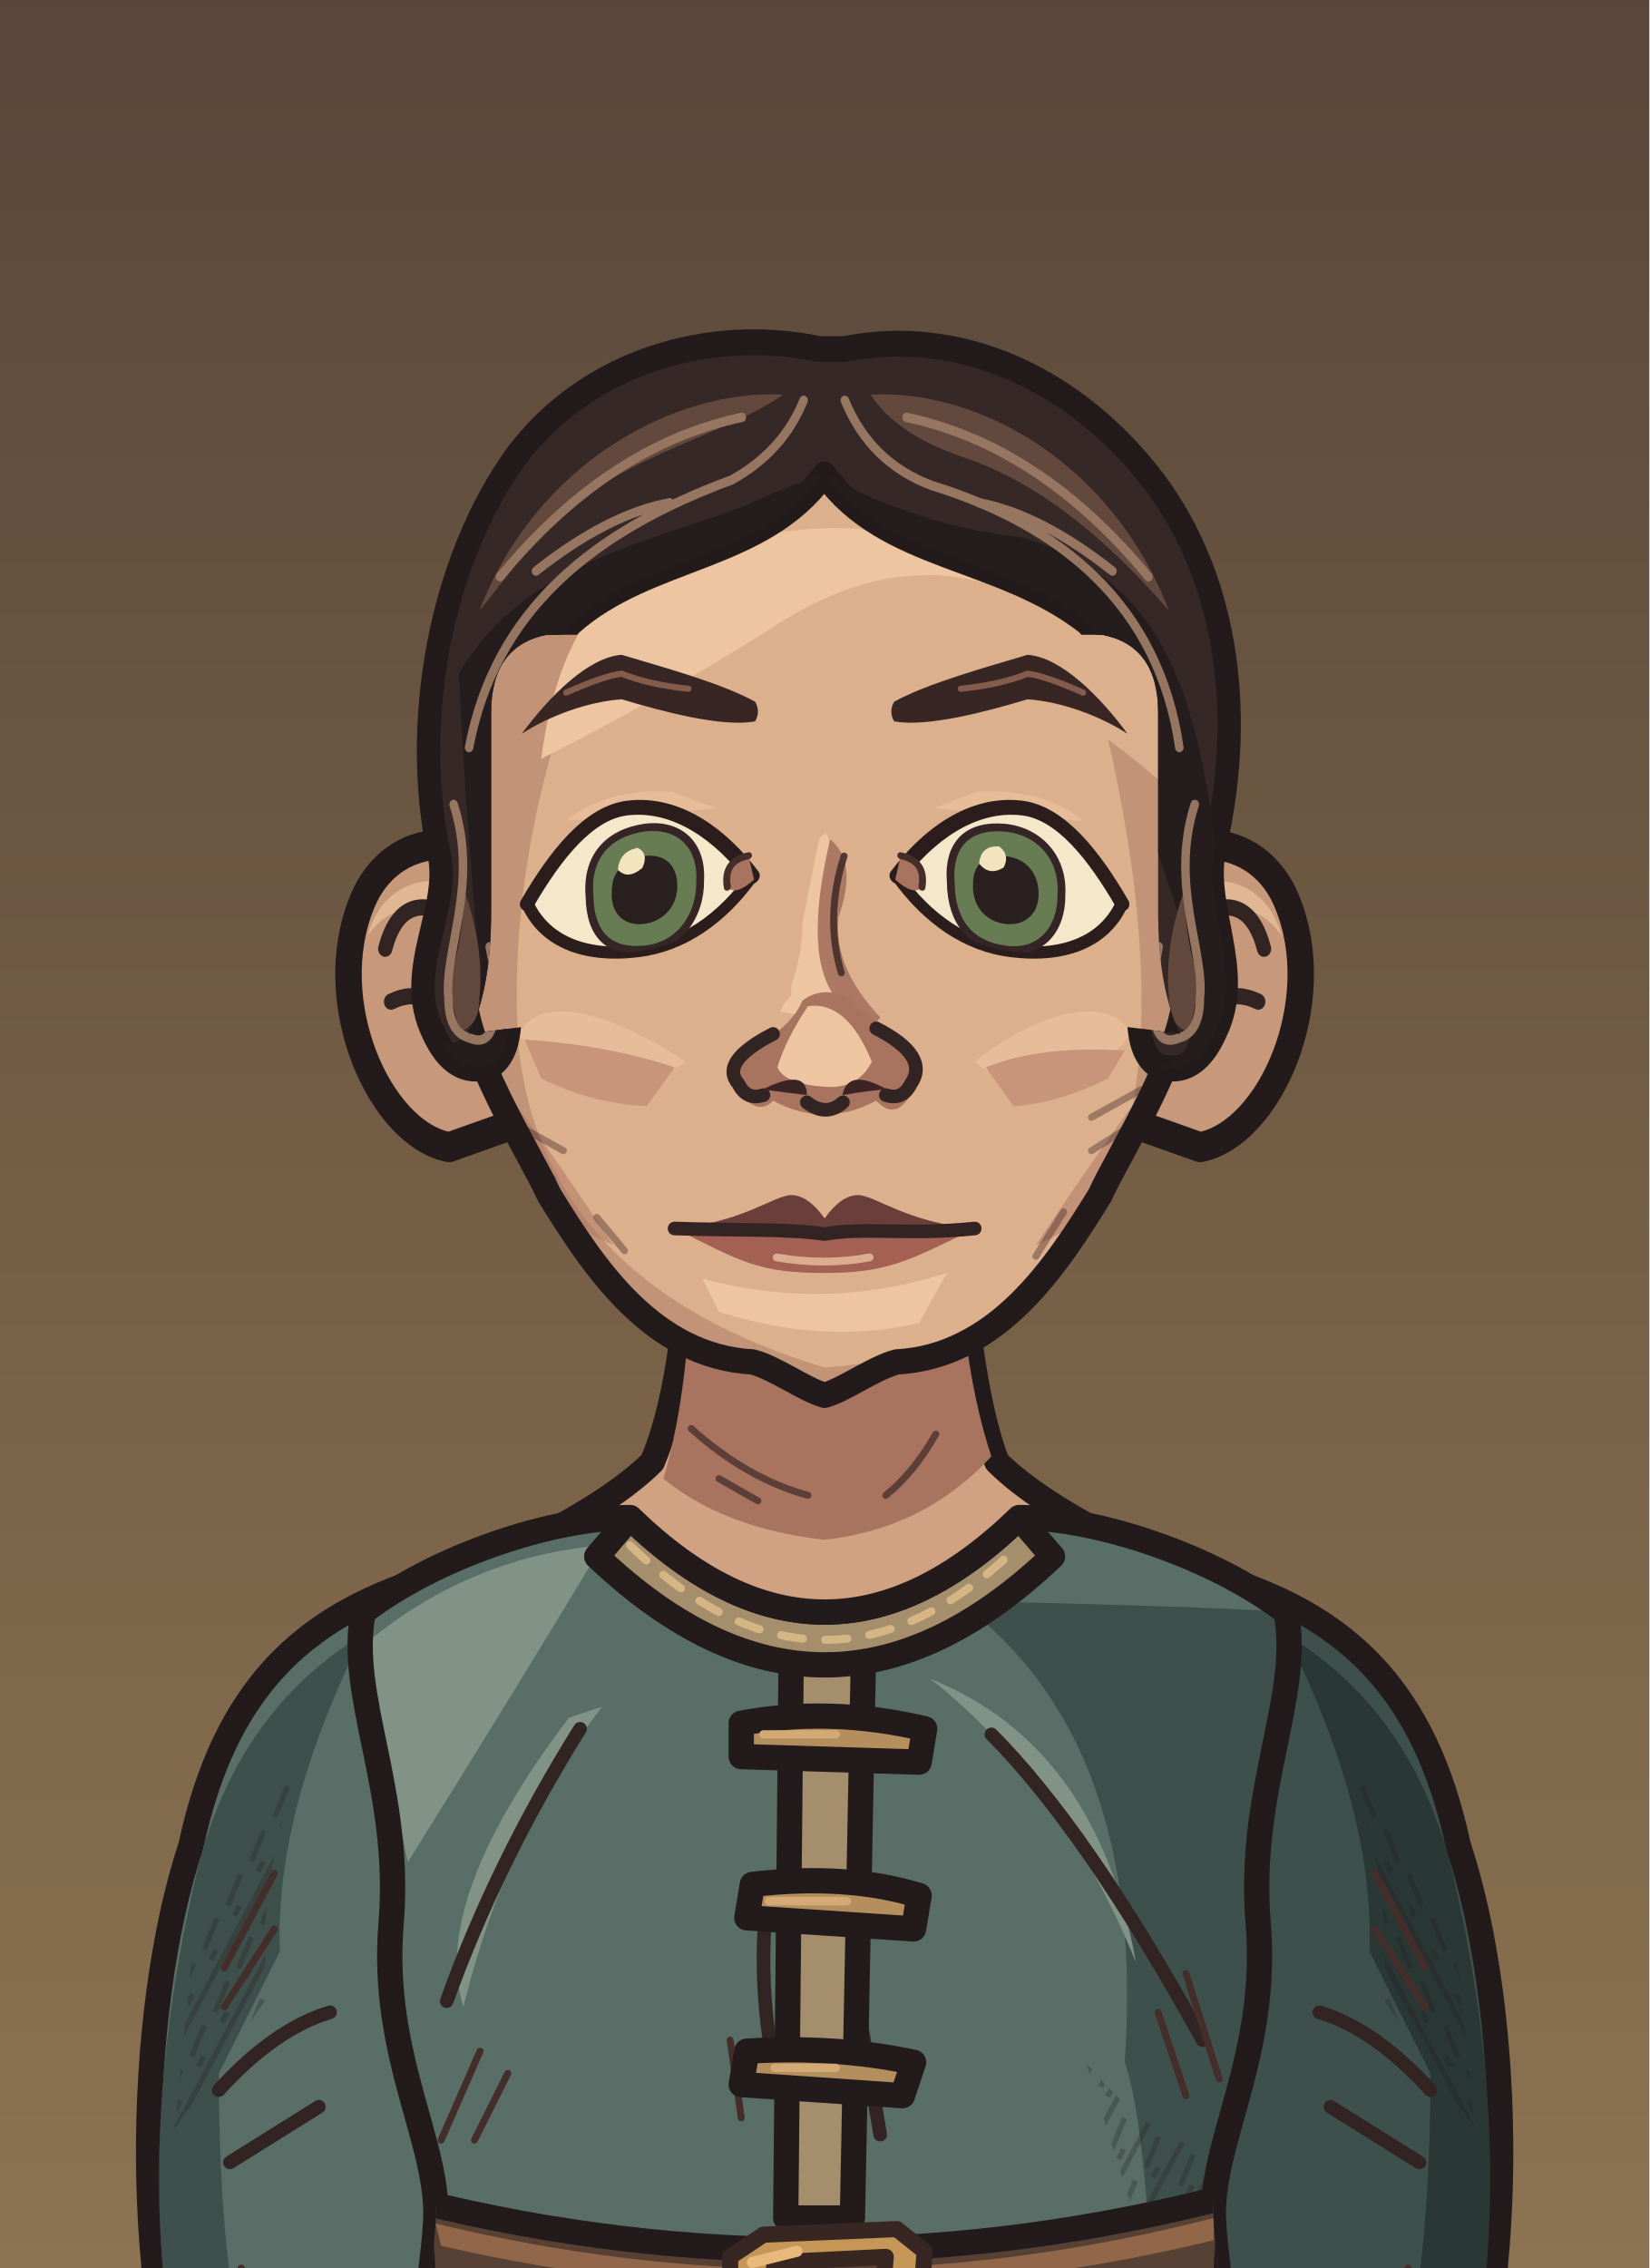
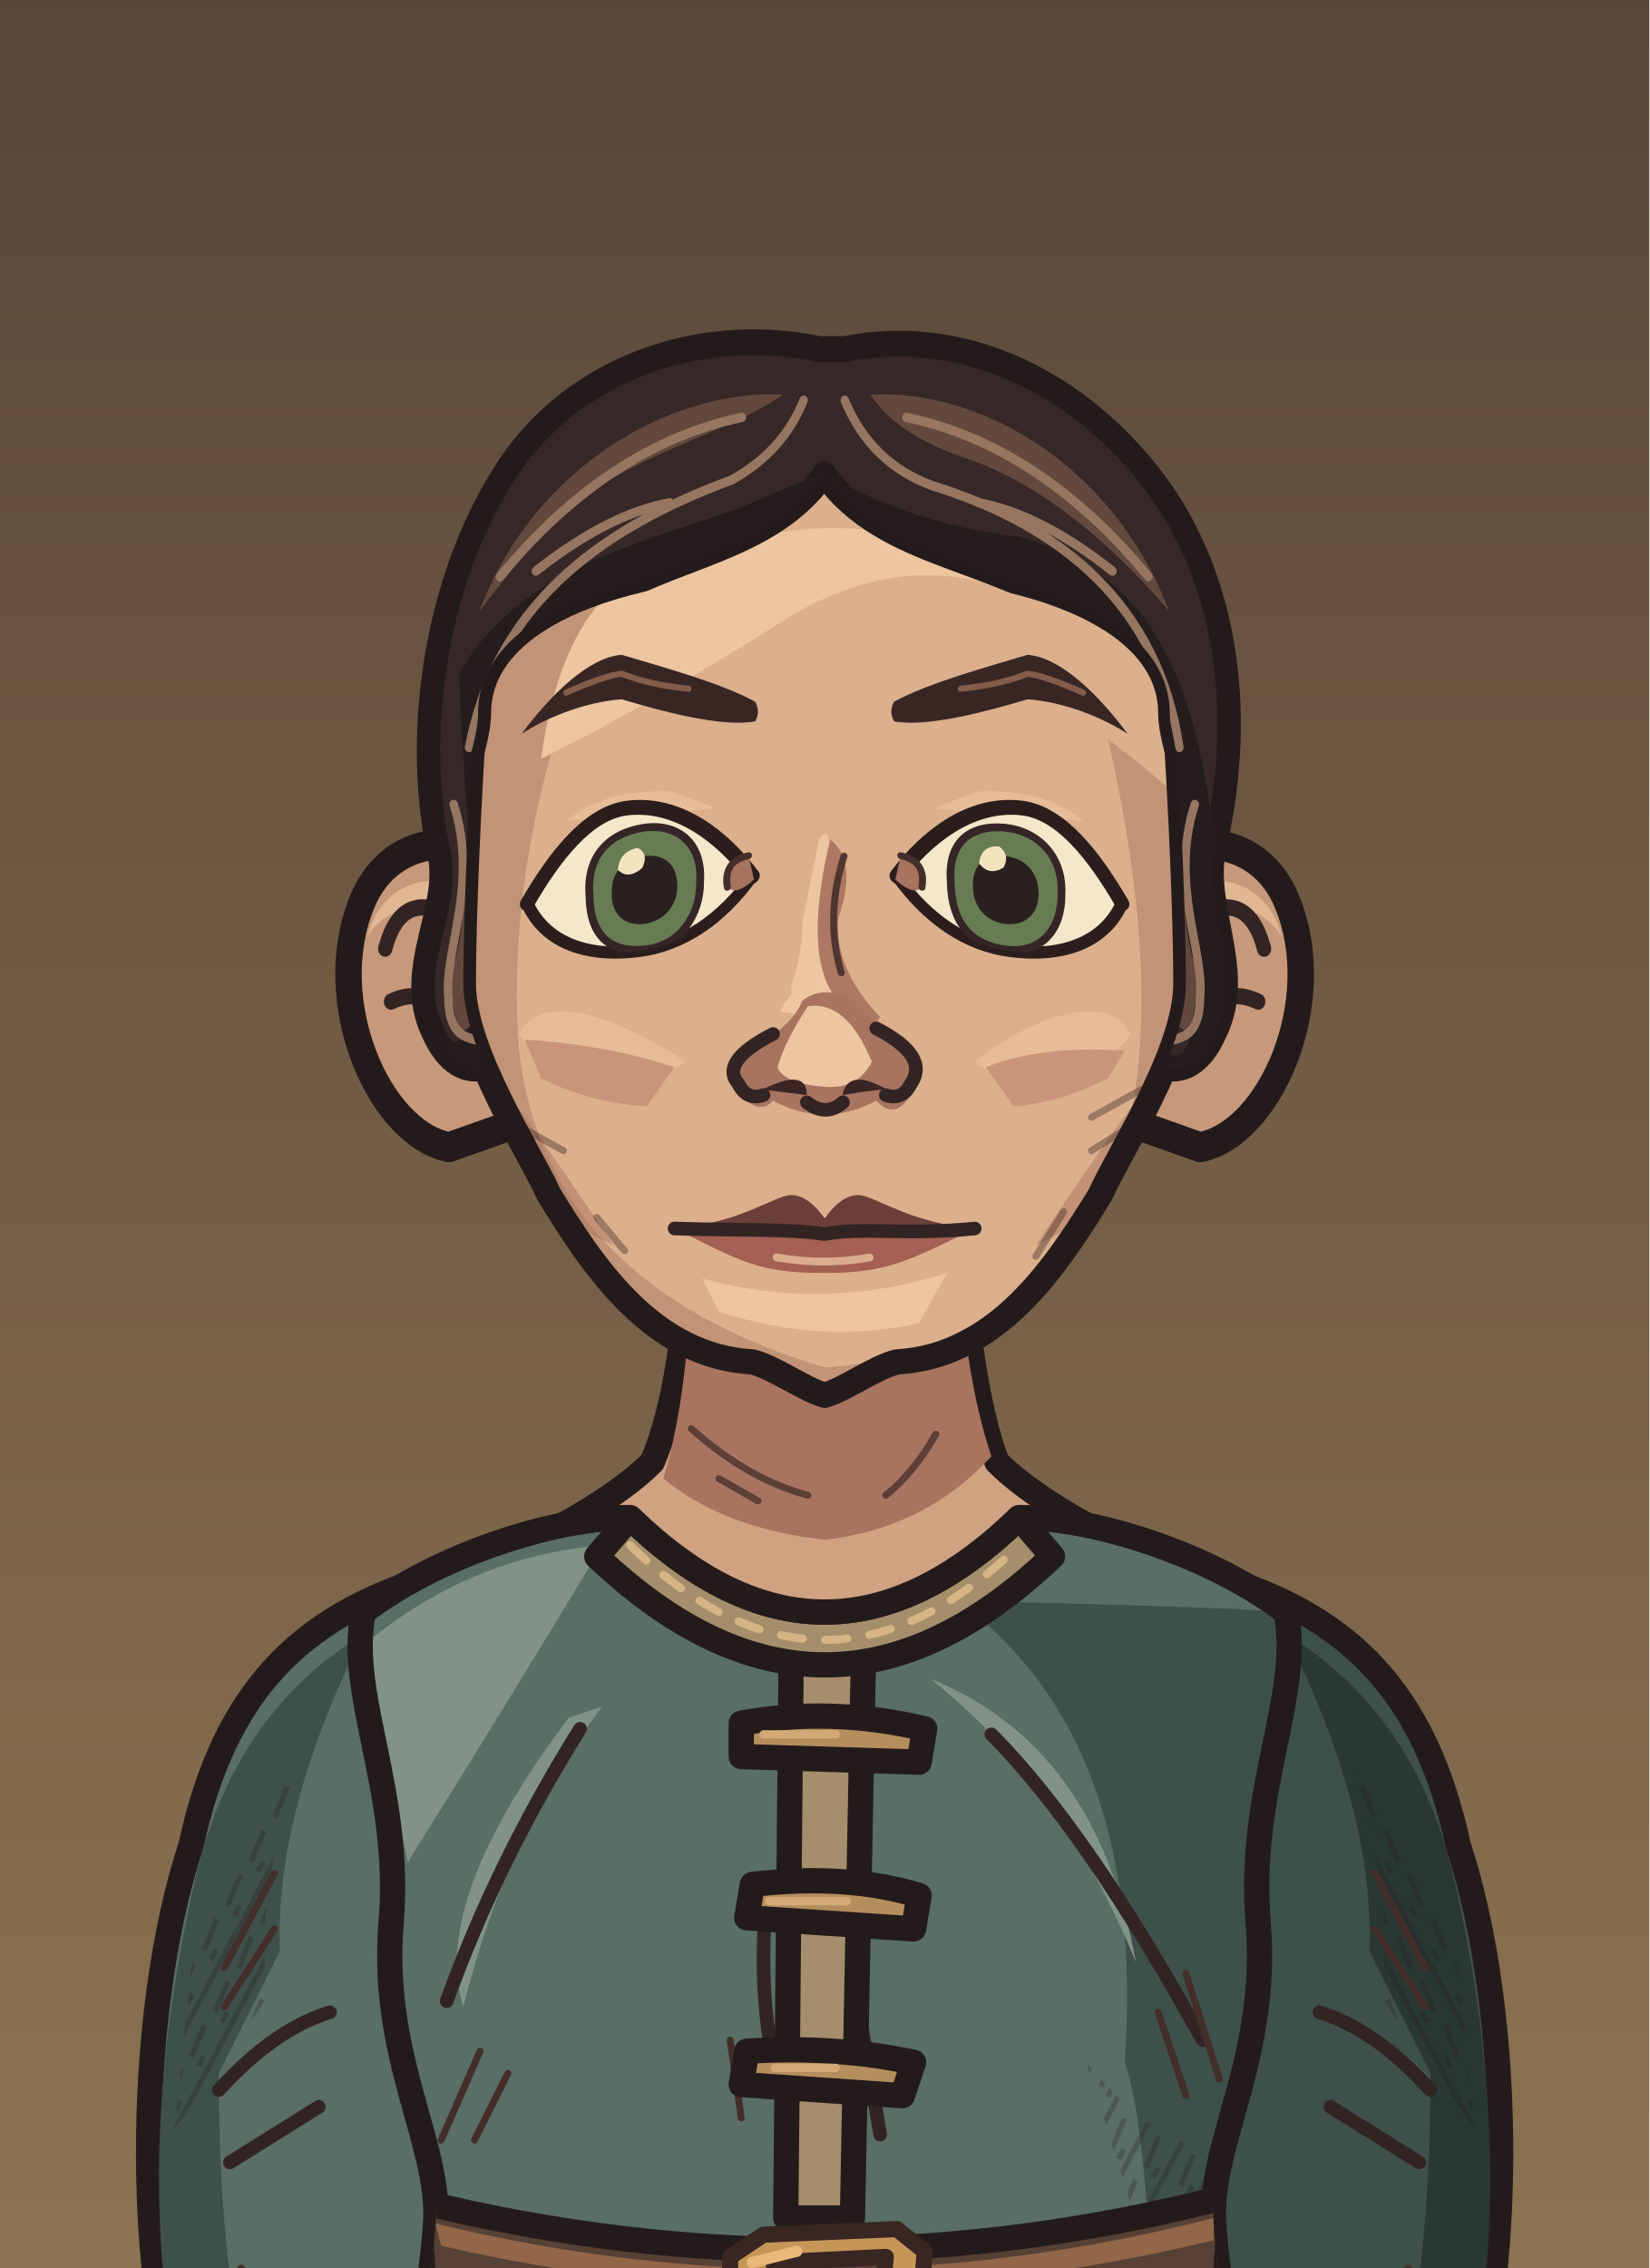
<svg xmlns="http://www.w3.org/2000/svg" xmlns:xlink="http://www.w3.org/1999/xlink" aria-labelledby="title" width="320" height="440" viewBox="0 0 320 440" role="img">
  <defs>
    <style>
      .edge {stroke:#231b1b;stroke-width:4.55;stroke-linecap:round;stroke-linejoin:round}
      .seam {fill:none;stroke:#332424;stroke-width:2.45;stroke-linecap:round;stroke-linejoin:round}
      .etch {fill:none;stroke:#442e2a;stroke-width:1.25;stroke-linecap:round}
      .hair-line {fill:none;stroke:#967661;stroke-width:1.45;stroke-linecap:round}
      .white {fill:#f5e7ca;stroke:#2a1d1c;stroke-width:2.65;stroke-linejoin:round}
      .label {fill:#efdfc1;font:600 20px Georgia,serif}
      .muted {fill:#b8aa96;font:13px 'Segoe UI',sans-serif}
      .section {fill:#dcbb8e;font:600 14px 'Segoe UI',sans-serif}
    </style>
    <linearGradient id="umber" x2="0" y2="1" gradientUnits="objectBoundingBox">
      <stop stop-color="#594639" />
      <stop offset=".56" stop-color="#8e7552" />
      <stop offset="1" stop-color="#3c3029" />
    </linearGradient>
    <linearGradient id="ash" x2="0" y2="1" gradientUnits="objectBoundingBox">
      <stop stop-color="#3b423d" />
      <stop offset=".56" stop-color="#7a7d67" />
      <stop offset="1" stop-color="#242b28" />
    </linearGradient>
    <linearGradient id="rose" x2="0" y2="1" gradientUnits="objectBoundingBox">
      <stop stop-color="#51404a" />
      <stop offset=".56" stop-color="#8a6972" />
      <stop offset="1" stop-color="#372c33" />
    </linearGradient>
    <pattern id="paper-grain" width="63" height="57" patternUnits="userSpaceOnUse">
      <path d="M1 16l2-1m21-4 5-2m16 7 6-1M12 32l3-1m16 11 4-1m20-14 4 1M4 51l5-1m41 0 9-2" fill="none" stroke="#231a1b" stroke-width=".85" opacity=".19" />
      <path d="M4 5l9-1m29 2 2-1M1 40l4-1m12 9 1-1m21-23 4-1m9 12 5-2" fill="none" stroke="#f0dbb5" stroke-width=".85" opacity=".23" />
      <path d="M16 19h.6m13-3h.7m28 6h.7m-39 15h.6m23 4h.6m-12 11h.7m29-39h.7" fill="none" stroke="#21191a" stroke-width="1.2" opacity=".28" stroke-linecap="round" />
    </pattern>
    <pattern id="ink-lines" width="7" height="9" patternUnits="userSpaceOnUse" patternTransform="rotate(28)">
      <path d="M1 -2V10m2.8-8 .6 6m1.9-1v5" stroke="#271d1d" stroke-width=".95" fill="none" opacity=".65" />
    </pattern>
    <radialGradient id="vignette" cx=".5" cy=".39" r=".72">
      <stop offset=".47" stop-color="#20191c" stop-opacity="0" />
      <stop offset="1" stop-color="#20191c" stop-opacity=".48" />
    </radialGradient>
    <g id="firs" fill="currentColor">
      <path d="M10 439Q15 379 12 300L9 220 15 146 15 54 19 80 21 147 28 230 25 326 29 439Z" />
      <path d="M17 169Q27 174 45 174L57 169 49 179 27 187 17 185                M18 194Q29 196 52 192L63 183 56 194 26 205 16 207                M15 225Q46 230 67 218L77 206 71 223 42 238 18 241                M17 252Q48 255 78 245L91 230 84 249 52 266 20 269                M14 282Q40 281 71 278L88 261 84 281 57 291 19 298                M19 312Q43 316 69 310L88 299 84 310 58 322 22 325" />
      <path d="M6 312 0 315V284L11 285M0 266 13 270V250L0 249M0 220 15 221 15 206 0 202                M0 180 16 181V167L0 165M0 141 15 150V138L0 133M0 112 17 127V118L0 104" />
      <path d="M64 440Q55 380 58 324L59 258 63 217 68 222 65 266 68 328 76 440Z                M63 291Q78 294 89 282L100 267 96 283 81 301 62 307                M63 323Q80 323 106 304L98 321 68 339                M63 316Q44 306 37 293L41 307 64 329Z" />
    </g>
    <g id="brambles" fill="none" stroke="currentColor" stroke-linecap="round" stroke-linejoin="round">
      <path stroke-width="3.8" d="M9 440Q13 401 21 380T26 333m-8 57Q39 375 43 352m-28 46Q6 377 0 376M41 440Q41 402 63 385m-20 44q26-6 39-30" />
      <path stroke-width="2" d="M23 364l14-13m-12 4-7-15m20 29 17-4m-15-1 1-11m13 49 2-17m2 14 18-5m-34 32q-12-10-17-10" />
    </g>
    <g id="night-scratches" fill="none" stroke="currentColor" stroke-width="1.2" stroke-linecap="round">
      <path d="M16 113q32-11 54-8m-30 9 16-3m184-40q19-4 44 1m-11 7 19 4                M24 335q33-3 68-16m-44 16 26-4m164-9q31 5 60-3m-39 8 38-3                M27 391q22-6 52-5m168 14q28-8 57-8m-40 11 24-4                M55 178l18-6m177 36 17 3m-12-4 17-1" />
    </g>
    <g id="shirt-setting">
      <rect width="320" height="440" fill="url(#umber)" />
      <path d="M50 217q24 8 64 1l-15 7-56 6m176-90q39-13 70-5l-26 4 28 2-64 6" fill="#856c54" opacity=".5" />
      <use xlink:href="#firs" style="color:#342827" opacity=".52" transform="translate(-26 8)" />
      <use xlink:href="#firs" style="color:#413128" opacity=".58" transform="translate(340 101) scale(-1 .81)" />
      <use xlink:href="#night-scratches" style="color:#dfbb87" opacity=".28" />
      <use xlink:href="#brambles" style="color:#291f22" opacity=".71" />
      <rect width="320" height="440" fill="url(#vignette)" />
      <rect width="320" height="440" fill="url(#paper-grain)" />
    </g>
    <g id="armor-setting">
      <rect width="320" height="440" fill="url(#ash)" />
      <path d="M42 173q49-4 68 3l-43 6 25 3-49 4m151 35q47 10 104-6l-26 14-62 8Z" fill="#707764" opacity=".48" />
      <use xlink:href="#firs" style="color:#27312c" opacity=".64" transform="translate(-36 30)" />
      <use xlink:href="#firs" style="color:#303833" opacity=".75" transform="translate(324 45) scale(-.86 1.03)" />
      <use xlink:href="#brambles" style="color:#252a27" opacity=".62" transform="translate(319 10) scale(-1 1)" />
      <use xlink:href="#night-scratches" style="color:#d8d8a9" opacity=".28" transform="translate(-2 21)" />
      <rect width="320" height="440" fill="url(#vignette)" />
      <rect width="320" height="440" fill="url(#paper-grain)" />
    </g>
    <g id="woman-setting">
      <rect width="320" height="440" fill="url(#rose)" />
      <path d="M44 235q40-4 76-1l-20 6-36 2 19 3-44 5m183-50q35 3 60-3l-24 9-31 2" fill="#775d65" opacity=".6" />
      <use xlink:href="#firs" style="color:#3b2b34" opacity=".58" transform="translate(-20 84) scale(.86 .91)" />
      <use xlink:href="#firs" style="color:#3d2e39" opacity=".68" transform="translate(327 54) scale(-.85 .98)" />
      <path d="M300 440q-2-82-6-173l-9-103 7-35 12 42 9 98 7 171Z                M294 195q-10-18-25-24l-15-1 13-4 11 2 18 15                M285 162q-13-22-34-27l-7 4 7-11 17 4 20 17                M303 242q-18-23-36-27l-13 3 15-9 11 2 21 15" fill="#3a2b33" opacity=".64" />
      <use xlink:href="#brambles" style="color:#2d2229" opacity=".8" transform="translate(12 6)" />
      <use xlink:href="#night-scratches" style="color:#e1b8a8" opacity=".28" transform="translate(0 7)" />
      <rect width="320" height="440" fill="url(#vignette)" />
      <rect width="320" height="440" fill="url(#paper-grain)" />
    </g>
    <pattern id="mail-rings" width="14" height="13" patternUnits="userSpaceOnUse" patternTransform="rotate(-7)">
      <path d="M-1 2q3-3 6 0 1 3-2 5Q0 8-1 5M6 2q3-3 6 0 1 3-2 5Q7 8 6 5M3 8q3-3 6 0 1 3-2 5-3 1-4-2M10 8q3-3 6 0" fill="none" stroke="#2d2c28" stroke-width="1.6" stroke-linecap="round" />
      <path d="M-.5 4q1.5-2 3-1m5 1q1.4-2 3-1M4 10q1.5-2 3-1m4 1q1.4-2 3-1" fill="none" stroke="#9a9b87" stroke-width="1.12" opacity=".78" stroke-linecap="round" />
    </pattern>
    <pattern id="armor-plates" width="47" height="24" patternUnits="userSpaceOnUse" patternTransform="translate(4 4) rotate(2)">
      <path d="M1 0l21 .7 1 18-3 3-17-1-1-4Zm24 1 19-1 2 15-3 7-19-2Z" fill="#85867a" stroke="#352e2a" stroke-width="1.75" stroke-linejoin="round" />
      <path d="M2 2l18 .2-.2 4L5 7 4 17Zm24 0 16-1 1 4-14 2-3 10Z" fill="#a9a58d" />
      <path d="M19 4l4 14-3 3-16-1 13-4Zm22 2 4 10-2 5-17-1 13-4Z" fill="#62655f" />
      <path d="M7 7l1-.5m6 12 3-2m16-7 5-1m-7 5 4-2" fill="none" stroke="#d0c0a0" stroke-width=".9" opacity=".76" />
      <path d="M6 12q2-2 2.7 1-1 2.2-2.7.5Zm12 1q1.8-2 2.4.6-1 2.6-2.5.8Zm11 1q1-2.2 2.8-1-.2 2.9-2.8 2.1Zm12-2q2.2-1.4 2.3.8-1 2.3-2.3.5Z" fill="#3c342d" />
    </pattern>
    <clipPath id="portrait-frame">
      <rect width="320" height="752" />
    </clipPath>
    <clipPath id="wardrobe-torso-mask">
      <path d="M125 273 C111 273 90 280 77 290 C74 305 84 322 82 346 C80 370 91 386 90 400 C89 418 77 476 52 700 Q160 719 268 700 C243 476 231 418 230 400 C229 386 240 370 238 346 C236 322 246 305 243 290 C230 280 209 273 195 273 Q160 307 125 273Z" />
    </clipPath>
    <clipPath id="wardrobe-sleeve-mask">
      <path d="M88 284 C66 291 52 304 46 332 C36 362 35 415 48 445 H87 L106 336Z" />
    </clipPath>
    <clipPath id="face-shape-clip">
      <path d="M 160 73 C 191 73 219 90 223 128 C 224 143 225 164 225 177 C 225 189 213.19 207 209.55 215 C 201.55 228 191 244 173 245 C 169 246 163.6 250 160 251 C 156.4 250 151 246 147 245 C 129 244 118.45 228 110.45 215 C 106.81 207 95 189 95 177 C 95 164 96 143 97 128 C 101 90 129 73 160 73 Z" />
    </clipPath>
    <clipPath id="face-features-eye-left">
      <path d="M-21 0 C-16 -8 -10 -15 -3 -15 C6 -15 14 -8 19.5 0 C14 7 7 11 -1 11 C-11 11 -18 7 -21 0Z" />
    </clipPath>
    <clipPath id="face-features-eye-right">
      <path d="M-21 0 C-16 -8 -10 -15 -3 -15 C6 -15 14 -8 19.5 0 C14 7 7 11 -1 11 C-11 11 -18 7 -21 0Z" />
    </clipPath>
    <clipPath id="face-features-nose-bridge">
      <path d="M154 144H167V179L172 185V187H149V185L154 179Z" />
    </clipPath>
-     <clipPath id="headgear-hair-face">
-       <path d="M25 0H295V337H25ZM110 114.2Q100 116.2 100 128.2V164Q100 178 96 186Q160 177 224 186Q220 178 220 164V128.2Q220 116.2 210 114.2Z" />
-     </clipPath>
+     <mask id="hair-face-opening" maskUnits="userSpaceOnUse" x="0" y="0" width="320" height="440">
+       <rect fill="white" x="0" y="0" width="320" height="440" />
+       <g clip-path="url(#face-shape-clip)">
+         <path d="M220 128.2C220 113.2 197 103.2 160 103.2S100 113.2 100 128.2C100 138.2 89 158 89 176V300H231V176C231 158 220 138.2 220 128.2Z" fill="black" />
+       </g>
+     </mask>
    <clipPath id="hair-crown-clip">
      <path d="M85 153C80 131 85 103 100 84C114 67 138 61 159 65Q161 65 164 65C186 61 208 70 223 87C238 104 242 128 236 152C233 163 242 174 236 185Q232 193 225 191C217 187 224 170 222 150C222 133 218 120 211 113C194 101 172 102 160 87C148 102 126 101 111 113C103 120 99 133 98 150C96 170 103 187 95 191Q88 193 84 185C78 174 88 163 85 153Z" />
    </clipPath>
    <clipPath id="full-costume-hands-clip">
      <rect x="0" y="445" width="320" height="307" />
    </clipPath>
  </defs>
  <svg width="320" height="440" viewBox="11.636 0 296.727 408" overflow="hidden">
    <g data-part="full-costume">
      <rect width="320" height="752" fill="url(#umber)" />
      <ellipse cx="160" cy="731" rx="113" ry="10" fill="#261f20" opacity=".5" />
      <g>
        <g transform="translate(9 0)">
          <path d="M99 689Q119 683 138 691L142 718Q139 728 120 729H86Q72 728 77 717Q82 708 99 704Z" fill="#654939" class="edge" />
          <path d="M86 718Q108 706 137 711L139 720Q110 730 83 724Z" fill="#87624a" />
          <path d="M101 711L103 700Q115 704 136 707" class="etch" />
          <path d="M83 725Q108 731 137 724" class="seam" />
        </g>
      </g>
      <g transform="translate(320 0) scale(-1 1)">
        <g transform="translate(9 0)">
          <path d="M99 689Q119 683 138 691L142 718Q139 728 120 729H86Q72 728 77 717Q82 708 99 704Z" fill="#654939" class="edge" />
          <path d="M86 718Q108 706 137 711L139 720Q110 730 83 724Z" fill="#87624a" />
          <path d="M101 711L103 700Q115 704 136 707" class="etch" />
          <path d="M83 725Q108 731 137 724" class="seam" />
        </g>
      </g>
    </g>
    <g clip-path="url(#portrait-frame)">
      <g data-part="neck">
        <g id="face-shape-neck">
          <path d="M 136 219 Q 135 249 129 263 Q 122 270 106 278 L 123 301 197 301 214 278 Q 198 270 191 263 Q 186 250 184 219 Z" fill="#d0a282" class="edge" />
          <path d="M 136 224 184 224 Q 185 247 190 262 Q 178 275 160 277 Q 142 275 131 266 Q 136 249 136 224 Z" fill="#a87460" />
          <path d="M 136 257 q 10 9 21 12 m -16 -3 7 4 m 32 -12 q -4 7 -9 11" class="etch" opacity=".75" />
        </g>
      </g>
      <path d="M88 284 C66 291 52 304 46 332 C36 362 35 415 48 445 H87 L106 336Z" fill="#586e66" class="edge" />
      <path d="M47 337 Q54 308 77 294 Q61 326 62 351 L51 373 Q51 421 62 444 H48 Q33 397 47 337Z" fill="#3e504c" />
      <path d="M46 354 Q57 326 66 315 Q57 342 60 359 L43 383Z" fill="url(#ink-lines)" opacity=".44" />
      <path d="M51 376 q10 -11 20 -14 m-18 27 16 -10 M50 414 q4 11 13 21" class="seam" />
      <path d="M52 354 l9 -17 m-9 24 9 -14 m-6 61 10 13" class="etch" />
      <g clip-path="url(#wardrobe-sleeve-mask)">
        <path d="M42 437Q67.5 444 92 437V445H42Z" fill="#3e504c" />
        <path d="M42 437Q67.5 444 92 437" fill="none" stroke="#293735" stroke-width="2" />
      </g>
      <g transform="translate(320 0) scale(-1 1)">
        <path d="M88 284 C66 291 52 304 46 332 C36 362 35 415 48 445 H87 L106 336Z" fill="#3e504c" class="edge" />
        <path d="M47 337 Q54 308 77 294 Q61 326 62 351 L51 373 Q51 421 62 444 H48 Q33 397 47 337Z" fill="#293735" />
        <path d="M46 354 Q57 326 66 315 Q57 342 60 359 L43 383Z" fill="url(#ink-lines)" opacity=".44" />
        <path d="M51 376 q10 -11 20 -14 m-18 27 16 -10 M50 414 q4 11 13 21" class="seam" />
        <path d="M52 354 l9 -17 m-9 24 9 -14 m-6 61 10 13" class="etch" />
        <g clip-path="url(#wardrobe-sleeve-mask)">
          <path d="M42 437Q67.5 444 92 437V445H42Z" fill="#3e504c" />
          <path d="M42 437Q67.5 444 92 437" fill="none" stroke="#293735" stroke-width="2" />
        </g>
      </g>
      <path d="M125 273 C111 273 90 280 77 290 C74 305 84 322 82 346 C80 370 91 386 90 400 C89 418 77 476 52 700 Q160 719 268 700 C243 476 231 418 230 400 C229 386 240 370 238 346 C236 322 246 305 243 290 C230 280 209 273 195 273 Q160 307 125 273Z" fill="#586e66" />
      <g data-part="torso" clip-path="url(#wardrobe-torso-mask)">
        <path d="M77 296 Q96 280 120 278 Q105 303 85 335Z" fill="#819387" />
        <path d="M184 288 Q230 289 243 290 L273 710 H215 Q226 405 214 371 Q218 313 184 288Z" fill="#3e504c" />
        <path d="M78 344 Q88 359 84 381 L69 402 L61 359Z" fill="#3e504c" />
        <path d="M207 371 Q223 390 235 386 L234 416 L220 412Z" fill="url(#ink-lines)" opacity=".42" />
        <path d="M120 307 Q103 329 95 361 Q89 342 114 309Z M179 302 Q209 314 216 353 Q203 321 179 302Z" fill="#819387" />
        <path d="M133 412Q124 460 110 695Q97 680 133 412Z M174 418Q185 444 198 697Q184 684 174 418Z" fill="#819387" opacity=".68" />
        <path d="M134 423Q117 480 110 688 M158 447Q157 490 149 690" class="etch" />
        <path d="M57 693Q160 712 263 693" class="seam" />
        <path d="M116 311 Q101 335 92 360 M190 312 Q207 329 228 367 M150 338 q-3 22 3 42 m11 -31 6 35 M184 420q5 12 6 24" class="seam" />
        <path d="M98 369 l-7 16 m12 -12 -6 12 M225 355 l6 19 m-11 -12 5 15 M143 367 l2 14 m65 44 4 13" class="etch" />
        <path d="M154 296 167 297 165 399 153 399Z" fill="#a58e6b" class="edge" />
        <path d="M145 310q16 -3 33 1l-1 6-32 -1Z M147 339q17 -2 30 2l-1 6-30 -2Z M146 369q16 -1 30 2l-2 6-29 -2Z" fill="#b58e5e" class="edge" />
        <path d="M149 312h13m-12 30h14m-13 30h11" fill="none" stroke="#d3aa76" stroke-width="1.5" stroke-linecap="round" />
        <path d="M125 273 Q160 307 195 273 L201 280 Q160 319 119 280Z" fill="#a58e6b" class="edge" />
        <path d="M125 278 Q160 312 195 278" fill="none" stroke="#d6b585" stroke-width="1.45" stroke-dasharray="4 4" stroke-linecap="round" />
      </g>
      <path d="M125 273 C111 273 90 280 77 290 C74 305 84 322 82 346 C80 370 91 386 90 400 C89 418 77 476 52 700 Q160 719 268 700 C243 476 231 418 230 400 C229 386 240 370 238 346 C236 322 246 305 243 290 C230 280 209 273 195 273 Q160 307 125 273Z" fill="none" class="edge" />
      <g data-part="belt" clip-path="url(#wardrobe-torso-mask)">
        <path d="M87 396 Q160 414 233 395 L232 413 Q160 430 88 414Z" fill="#574034" class="edge" />
        <path d="M90 400 Q160 417 230 399 L230 403 Q160 420 91 404Z" fill="#916649" />
        <path d="M92 410 Q160 426 228 409" fill="none" stroke="#bd9369" stroke-width="1.35" stroke-dasharray="3 3" stroke-linecap="round" />
        <path d="M149 402l24 -1 5 4-1 13-5 4-24 -1-5 -4v-11Z M151 407l-1 9 20 1 1 -11Z" fill="#c69657" fill-rule="evenodd" stroke="#372621" stroke-width="2.9" stroke-linejoin="round" />
        <path d="M156 412l16 -1m-25 -4 8 -2" fill="none" stroke="#e9b97b" stroke-width="2" stroke-linecap="round" />
      </g>
      <g id="face-shape">
        <g id="face-shape-ears">
          <g transform="translate(105 179) scale(-1.046 1.19)">
            <path d="M -4 -15 C 7 -26 22 -25 27 -14 C 34 1 24 21 12 23 L -4 18 Z" fill="#c7987a" class="edge" />
            <path d="M 7 -15 C 16 -20 24 -16 26 -9 C 22 -14 16 -14 13 -11 L 10 -1 Z" fill="#edc5a0" opacity=".66" />
            <path d="M 23 -7 Q 20 -17 10 -11 L 7 2 M 22 1 Q 15 -2 11 6" class="seam" />
          </g>
          <g transform="translate(215 179) scale(1.046 1.19)">
            <path d="M -4 -15 C 7 -26 22 -25 27 -14 C 34 1 24 21 12 23 L -4 18 Z" fill="#c7987a" class="edge" />
            <path d="M 7 -15 C 16 -20 24 -16 26 -9 C 22 -14 16 -14 13 -11 L 10 -1 Z" fill="#edc5a0" opacity=".66" />
            <path d="M 23 -7 Q 20 -17 10 -11 L 7 2 M 22 1 Q 15 -2 11 6" class="seam" />
          </g>
        </g>
        <path d="M 160 73 C 191 73 219 90 223 128 C 224 143 225 164 225 177 C 225 189 213.19 207 209.55 215 C 201.55 228 191 244 173 245 C 169 246 163.6 250 160 251 C 156.4 250 151 246 147 245 C 129 244 118.45 228 110.45 215 C 106.81 207 95 189 95 177 C 95 164 96 143 97 128 C 101 90 129 73 160 73 Z" fill="#dcb08c" />
        <g clip-path="url(#face-shape-clip)">
          <path d="M 70 141 Q 104 91 123 103 Q 102 148 105 189 Q 110 231 160 246 Q 192 244 211 214 Q 223 186 211 133 Q 235 151 250 174 L 250 265 70 265 Z" fill="#c39377" />
          <path d="M 109 136.5 Q 114 99 142 98 Q 173 89 195 107 Q 174 98 152 112 Q 130 126 109 136.5 Z" fill="#edc5a0" />
          <g transform="translate(160 0) scale(-1 1)">
            <path d="M 25 191 C 37 183 51 178 55 186 C 51 193 34 197.667 25 191 Z" fill="#edc5a0" opacity=".605" />
            <path d="M 27 192 Q 39 188 54 187 L 51 194 Q 42 198.5 32 199 Z" fill="#c9957a" />
            <path d="M 56 198 Q 48 209 38 224 Q 52 218 62 202 Z" fill="#a87460" opacity=".51" />
          </g>
          <g transform="translate(160 0) scale(1 1)">
            <path d="M 27 191 C 37 183 51 178 55 186 C 51 193 34 197.667 27 191 Z" fill="#edc5a0" opacity=".605" />
            <path d="M 29 192 Q 39 188 54 189 L 51 194 Q 42 198.5 34 199 Z" fill="#c9957a" />
            <path d="M 56 198 Q 48 209 38 224 Q 52 218 62 202 Z" fill="#a87460" opacity=".51" />
          </g>
          <path d="M 92 183 Q 99 211 120 232 L 132 247 119 248 Q 98 234 85 212 Z M 229 184 Q 224 217 203 241 L 193 250 209 247 Q 230 233 240 211 Z" fill="url(#ink-lines)" opacity=".42" />
          <path d="M 138 230 Q 160 236 182 229 L 177 238 Q 160 242 141 236 Z" fill="#edc5a0" />
          <path d="M 104 202 l 9 5 m -8 1 6 4 m 97 -11 9 -5 m -9 11 8 -5 m -97 17 5 6 m 74 1 5 -8" class="etch" opacity=".42" />
        </g>
        <path d="M 160 73 C 191 73 219 90 223 128 C 224 143 225 164 225 177 C 225 189 213.19 207 209.55 215 C 201.55 228 191 244 173 245 C 169 246 163.6 250 160 251 C 156.4 250 151 246 147 245 C 129 244 118.45 228 110.45 215 C 106.81 207 95 189 95 177 C 95 164 96 143 97 128 C 101 90 129 73 160 73 Z" fill="none" class="edge" />
      </g>
      <g clip-path="url(#face-shape-clip)">
        <g data-part="eyes">
          <g transform="matrix(1 -0.12 0 1 127.5 160)">
            <path d="M-14 -14 Q-7 -19 5 -17 L13 -13" fill="#edc5a0" opacity=".65" />
            <path d="M-21 0 C-16 -8 -10 -15 -3 -15 C6 -15 14 -8 19.5 0 C14 7 7 11 -1 11 C-11 11 -18 7 -21 0Z" class="white" style="stroke-width:2.15" />
            <g clip-path="url(#face-features-eye-left)">
              <g transform="translate(0 0) scale(1 1)">
                <path d="M-9.8 0 C-10.4 -7 -6.6 -10.9 0 -11.1 C6.1 -11.2 10.5 -7 10.1 -.3 C10.2 5.9 6.4 11 0 10.8 C-6.1 10.7 -9.7 7.2 -9.8 0Z" fill="#687c54" stroke="#352526" stroke-width="1.4" />
                <path d="M-5.8 -.2C-5.9-3.8-3.5-6 .1-6 3.8-6 6-3.6 6 .1 6 3.9 3.3 6.3-.2 6.2-3.9 6.1-6 3.3-5.8-.2Z" fill="#2a2020" />
                <path d="M-4.7-4.1Q-4.4-7.4-1.1-7.6 .9-6.3-.3-3.9-2.9-2-4.7-4.1Z" fill="#f3e4bd" />
              </g>
            </g>
            <path d="M-21 0 C-16 -8 -10 -15 -3 -15 C6 -15 14 -8 19.5 0" fill="none" stroke="#2a1d1c" stroke-width="2.65" stroke-linecap="round" />
            <path d="M18.8 -3.8 Q14.2 -3.4 15 1.4 Q16.5 3.2 19.8 .6Z" fill="#a87460" />
            <path d="M18.8 -3.8 Q14.2 -3.4 15 1.4" class="etch" />
          </g>
          <g transform="matrix(-1 -0.12 0 1 192.5 160)">
            <path d="M-14 -14 Q-7 -19 5 -17 L13 -13" fill="#edc5a0" opacity=".65" />
            <path d="M-21 0 C-16 -8 -10 -15 -3 -15 C6 -15 14 -8 19.5 0 C14 7 7 11 -1 11 C-11 11 -18 7 -21 0Z" class="white" style="stroke-width:2.15" />
            <g clip-path="url(#face-features-eye-right)">
              <g transform="translate(0 0) scale(-1 1)">
                <path d="M-9.8 0 C-10.4 -7 -6.6 -10.9 0 -11.1 C6.1 -11.2 10.5 -7 10.1 -.3 C10.2 5.9 6.4 11 0 10.8 C-6.1 10.7 -9.7 7.2 -9.8 0Z" fill="#687c54" stroke="#352526" stroke-width="1.4" />
                <path d="M-5.8 -.2C-5.9-3.8-3.5-6 .1-6 3.8-6 6-3.6 6 .1 6 3.9 3.3 6.3-.2 6.2-3.9 6.1-6 3.3-5.8-.2Z" fill="#2a2020" />
                <path d="M-4.7-4.1Q-4.4-7.4-1.1-7.6 .9-6.3-.3-3.9-2.9-2-4.7-4.1Z" fill="#f3e4bd" />
              </g>
            </g>
            <path d="M-21 0 C-16 -8 -10 -15 -3 -15 C6 -15 14 -8 19.5 0" fill="none" stroke="#2a1d1c" stroke-width="2.65" stroke-linecap="round" />
            <path d="M18.8 -3.8 Q14.2 -3.4 15 1.4 Q16.5 3.2 19.8 .6Z" fill="#a87460" />
            <path d="M18.8 -3.8 Q14.2 -3.4 15 1.4" class="etch" />
          </g>
        </g>
        <g data-part="brows">
          <g transform="matrix(1 0 0 1 127.5 129)">
            <path d="M-22 3 C-17 -3.76 -10 -10.8 -4 -11.2 C3 -9.1 14 -6.1 20 -2.76 Q21 -1 20 0.76 C14 1.9 3 -1.1 -4 -3.2 C-10 -2.8 -17 -0.24 -22 3Z" fill="#382625" />
            <path d="M-14 -4.4 Q-7 -7.5 -4 -7.8 Q1 -5.8 8 -5.1" fill="none" stroke="#835c4b" stroke-width="1.1" stroke-linecap="round" />
          </g>
          <g transform="matrix(-1 0 0 1 192.5 129)">
            <path d="M-22 3 C-17 -3.76 -10 -10.8 -4 -11.2 C3 -9.1 14 -6.1 20 -2.76 Q21 -1 20 0.76 C14 1.9 3 -1.1 -4 -3.2 C-10 -2.8 -17 -0.24 -22 3Z" fill="#382625" />
            <path d="M-14 -4.4 Q-7 -7.5 -4 -7.8 Q1 -5.8 8 -5.1" fill="none" stroke="#835c4b" stroke-width="1.1" stroke-linecap="round" />
          </g>
        </g>
        <g data-part="nose">
          <g clip-path="url(#face-features-nose-bridge)">
            <path d="M159 151 Q161 148 161 154 Q157 169 162 177 L158 183 152 182 Q156 174 156 166Z" fill="#edc5a0" />
            <path d="M161 151 Q166 155 162.5 165 Q161.5 174 170 183 L167 187 161 178 Q156.5 170 161 151Z" fill="#a87460" opacity=".93" />
            <path d="M163.5 154 Q160 165 163 175" class="etch" opacity=".9" />
          </g>
          <path d="M156 180 Q160 177 165 180 C167 182 169.28 184 174 188 Q178 192 176 196 Q173 202 169.28 198 Q160 203 150.72 198 Q148 201 144 196 Q142 192 146 189 Q154 185 156 180Z" fill="#a87460" />
          <path d="M157 181 Q164 180 168.5 191 Q165.95 196 160 195.5 Q152.775 195 151.5 192 Q153 187 157 181Z" fill="#edc5a0" />
          <path d="M150.72 186 Q141 191 144.5 195 Q146 198 149 197 M169.28 185 Q179 190 175.5 195 Q174 198 171 197" class="seam" />
          <path d="M148.8 196 q8 -4 8 1 q-8 -1 -8 -1Z M163.2 197 q1 -5 8 -1 q-2 0 -8 1Z" fill="#3b2524" />
          <path d="M156.8 198.3 Q160.25 201 163.3 198.3" class="seam" />
        </g>
        <g data-part="mouth">
          <path d="M133 221 C145.15 220 151 215 154 215 Q157 215 160 219.2 Q163 215 166 215 C169 215 174.85 220 187 221 C174.85 227 171 229 160 229 C148 229 145.15 227 133 221Z" fill="#a36053" />
          <path d="M133 221 C145.15 220 151 215 154 215 Q157 215 160 219.2 Q163 215 166 215 C169 215 174.85 220 187 221 C174.85 222.25 167 220.7 160 222 C153 221 145.15 221.4 133 221Z" fill="#56322f" opacity=".72" />
          <path d="M133 221 C145.15 221.4 153 221 160 222 C167 220.7 174.85 222.25 187 221" class="seam" />
          <path d="M151.36 226.2 Q160 227.7 168.1 226.2" fill="none" stroke="#edc5a0" stroke-width="1.4" stroke-linecap="round" opacity=".76" />
        </g>
      </g>
      <g id="hair-front">
-         <g clip-path="url(#headgear-hair-face)">
+         <g mask="url(#hair-face-opening)">
          <g transform="matrix(0.926 0 0 1.024 11.765 -3.765)">
            <path d="M85 153C80 131 85 103 100 84C114 67 138 61 159 65Q161 65 164 65C186 61 208 70 223 87C238 104 242 128 236 152C233 163 242 174 236 185Q232 193 225 191C217 187 224 170 222 150C222 133 218 120 211 113C194 101 172 102 160 87C148 102 126 101 111 113C103 120 99 133 98 150C96 170 103 187 95 191Q88 193 84 185C78 174 88 163 85 153Z" fill="#362827" class="edge" />
            <g clip-path="url(#hair-crown-clip)">
              <path d="M89 122C102 102 127 99 146 92Q153 89 160 87C148 103 126 102 111 113C102 121 99 133 98 150C96 170 103 187 95 191Q89 192 86 187C94 188 93 174 92 163Q90 141 89 122Z M160 87Q178 96 198 98C225 105 232 124 236 152C233 163 242 174 236 185Q232 193 225 191Q232 190 232 180C231 163 223 155 223 143Q221 121 211 113C193 102 173 102 160 87Z" fill="#241c1d" />
              <path d="M93 111C104 85 131 72 152 73C141 80 123 83 107 95Z M169 73C190 72 216 85 227 111Q207 90 187 84Q174 80 169 73Z M87 176Q90 169 90 160Q94 170 93 179Q93 184 89 185Z M233 176Q230 169 230 160Q226 170 227 179Q227 184 231 185Z" fill="#63493d" />
              <path d="M91 135C96 111 115 97 142 88Q152 83 156 74 M97 105Q118 82 144 77M104 104Q118 94 130 92 M164 74Q169 85 181 89C206 96 225 110 229 135 M176 77Q202 82 223 105M190 92Q202 94 216 104 M88 145C93 159 86 171 87 179Q87 185 91 186Q96 188 96 180Q96 174 95 170 M232 145C227 159 234 171 233 179Q233 185 229 186Q224 188 224 180Q224 174 225 170" fill="none" stroke="#967661" stroke-width="1.65" stroke-linecap="round" stroke-linejoin="round" />
            </g>
+             <g clip-path="url(#hair-crown-clip)">
+               <g transform="matrix(1.079 0 0 0.977 -12.698 3.678)" clip-path="url(#face-shape-clip)">
+                 <path d="M220 128.2C220 113.2 197 103.2 160 103.2S100 113.2 100 128.2C100 138.2 89 158 89 176V300H231V176C231 158 220 138.2 220 128.2Z" fill="none" class="edge" />
+               </g>
+             </g>
          </g>
        </g>
      </g>
    </g>
    <g data-part="handheld-equipment">
      <g data-part="hands" clip-path="url(#full-costume-hands-clip)">
        <g>
          <path d="M50 441 Q49 454 50 464 Q52 474 67.5 473Q91 473 89 460 L86 442Z" fill="#dcb08c" class="edge" data-part="hand" />
          <path d="M67.5 458Q84 454 88 460 M57 464q5 4 8 3" class="etch" />
        </g>
        <g transform="translate(320 0) scale(-1 1)">
          <path d="M50 441 Q49 454 50 464 Q52 474 67.5 473Q91 473 89 460 L86 442Z" fill="#dcb08c" class="edge" data-part="hand" />
          <path d="M67.5 458Q84 454 88 460 M57 464q5 4 8 3" class="etch" />
        </g>
      </g>
    </g>
  </svg>
</svg>
